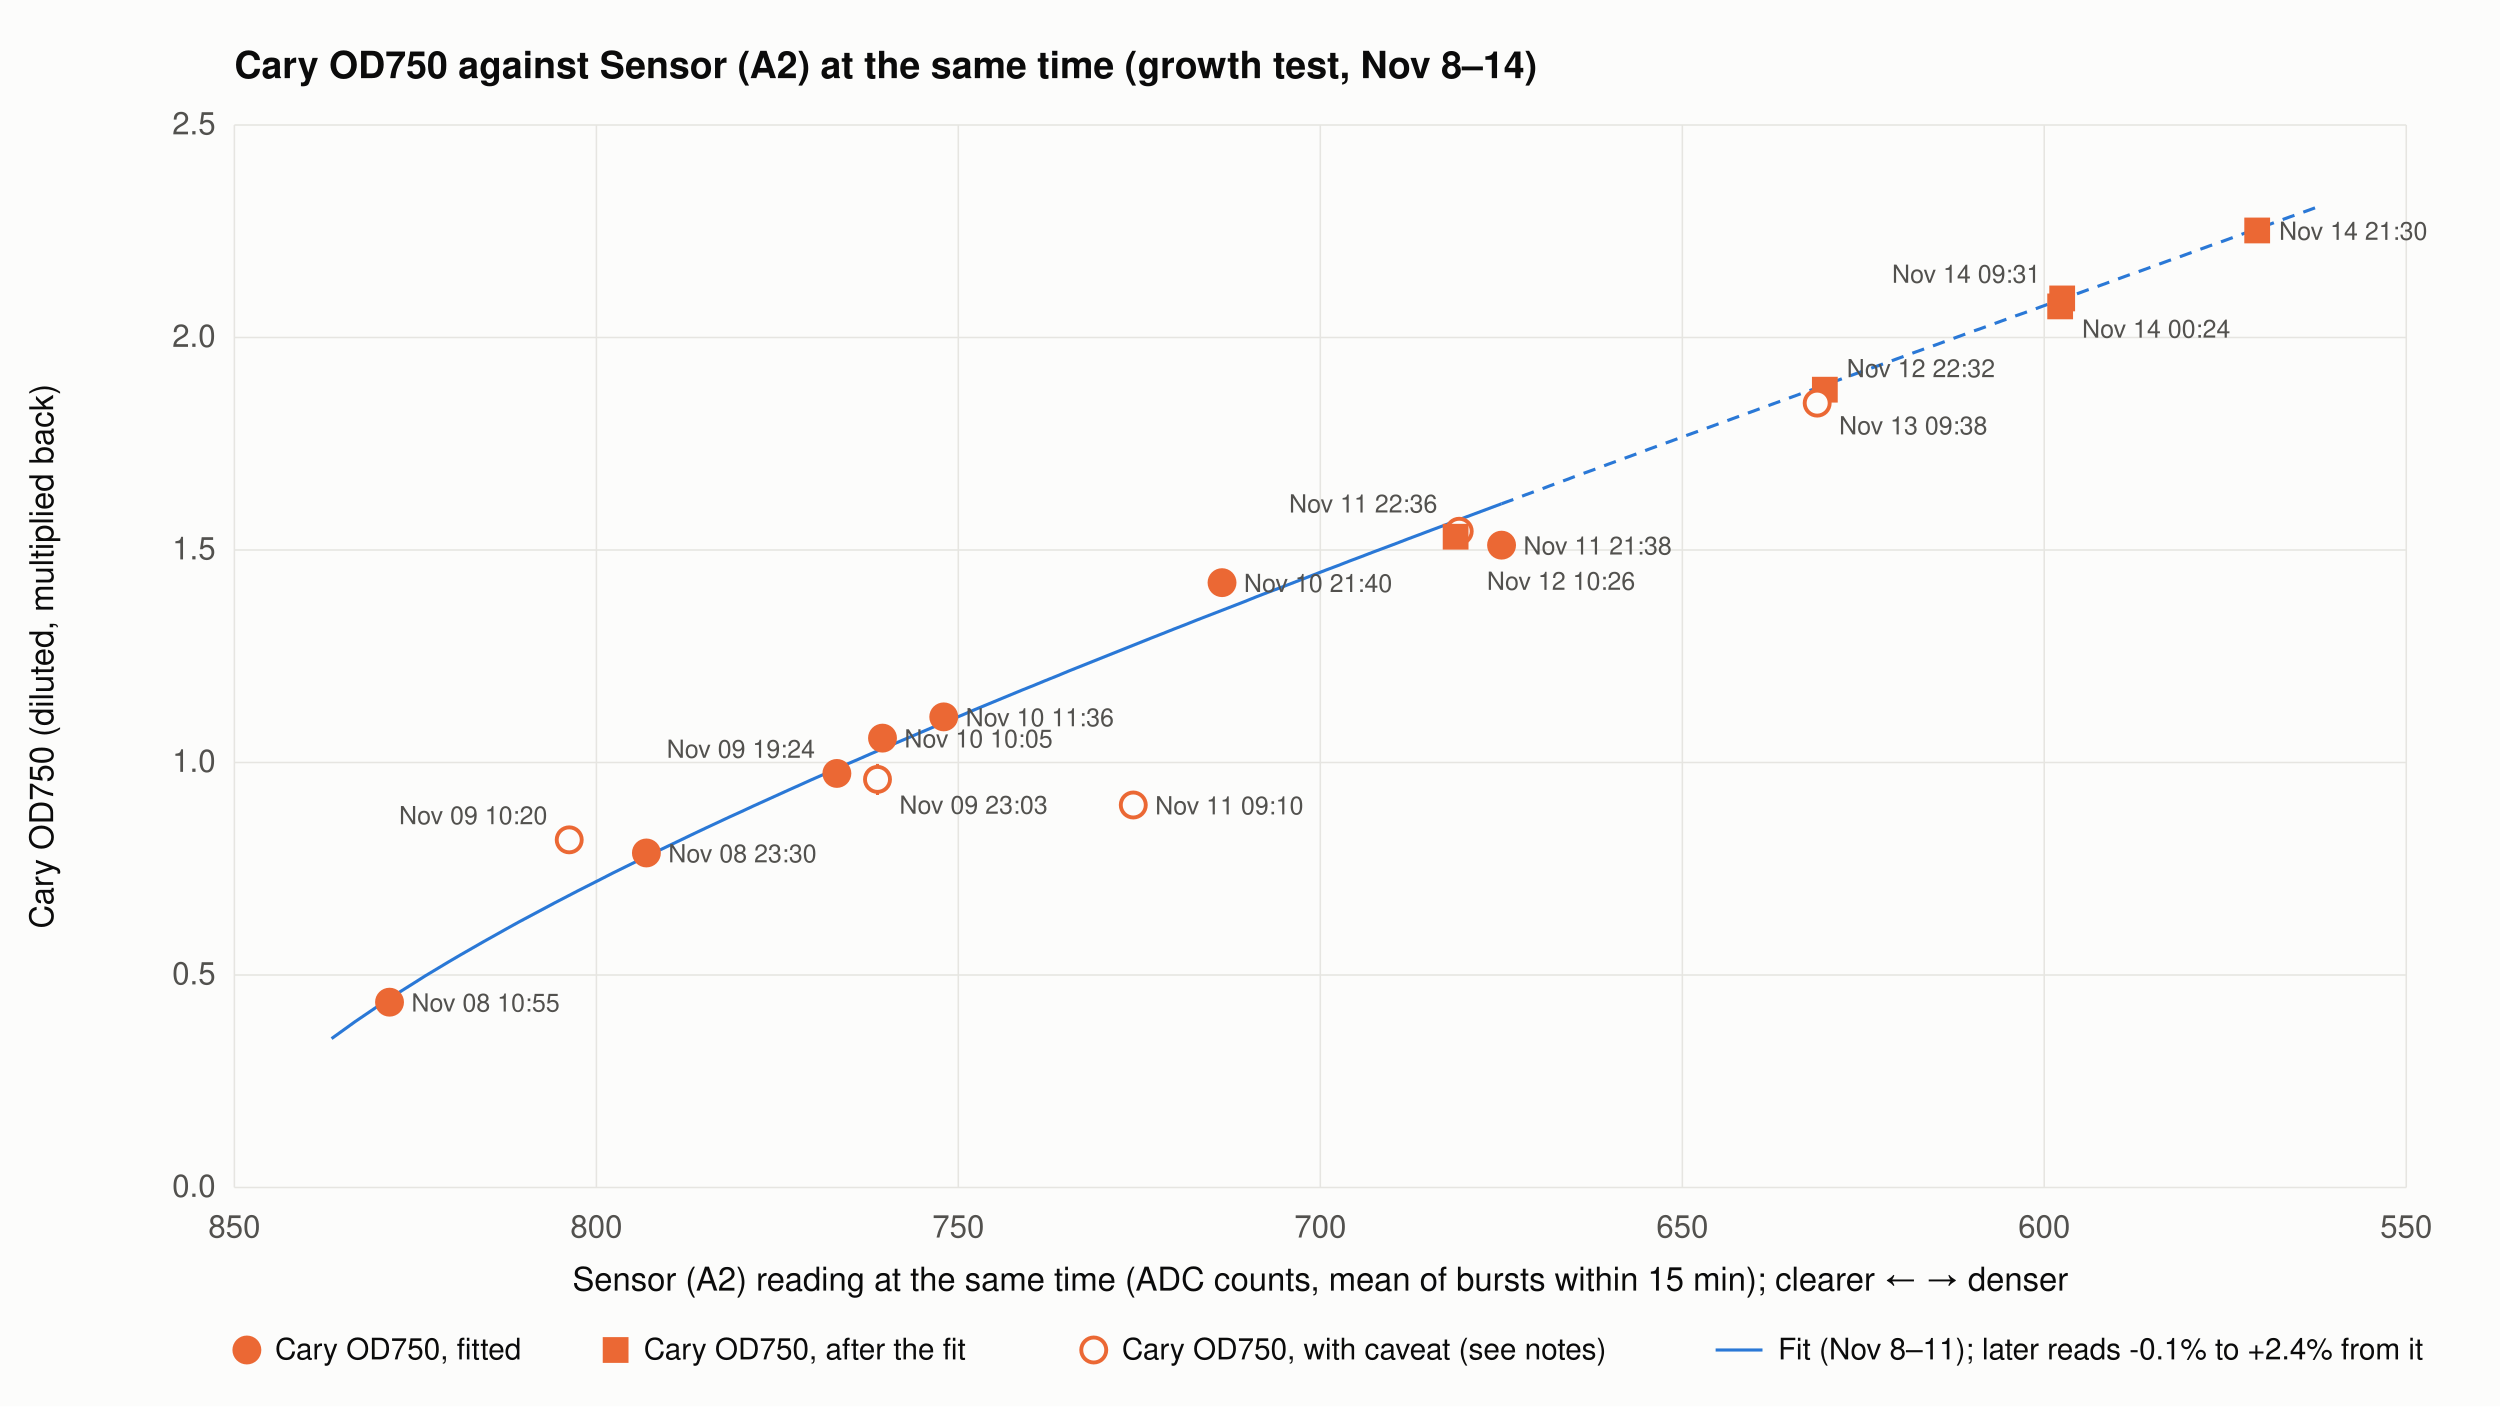
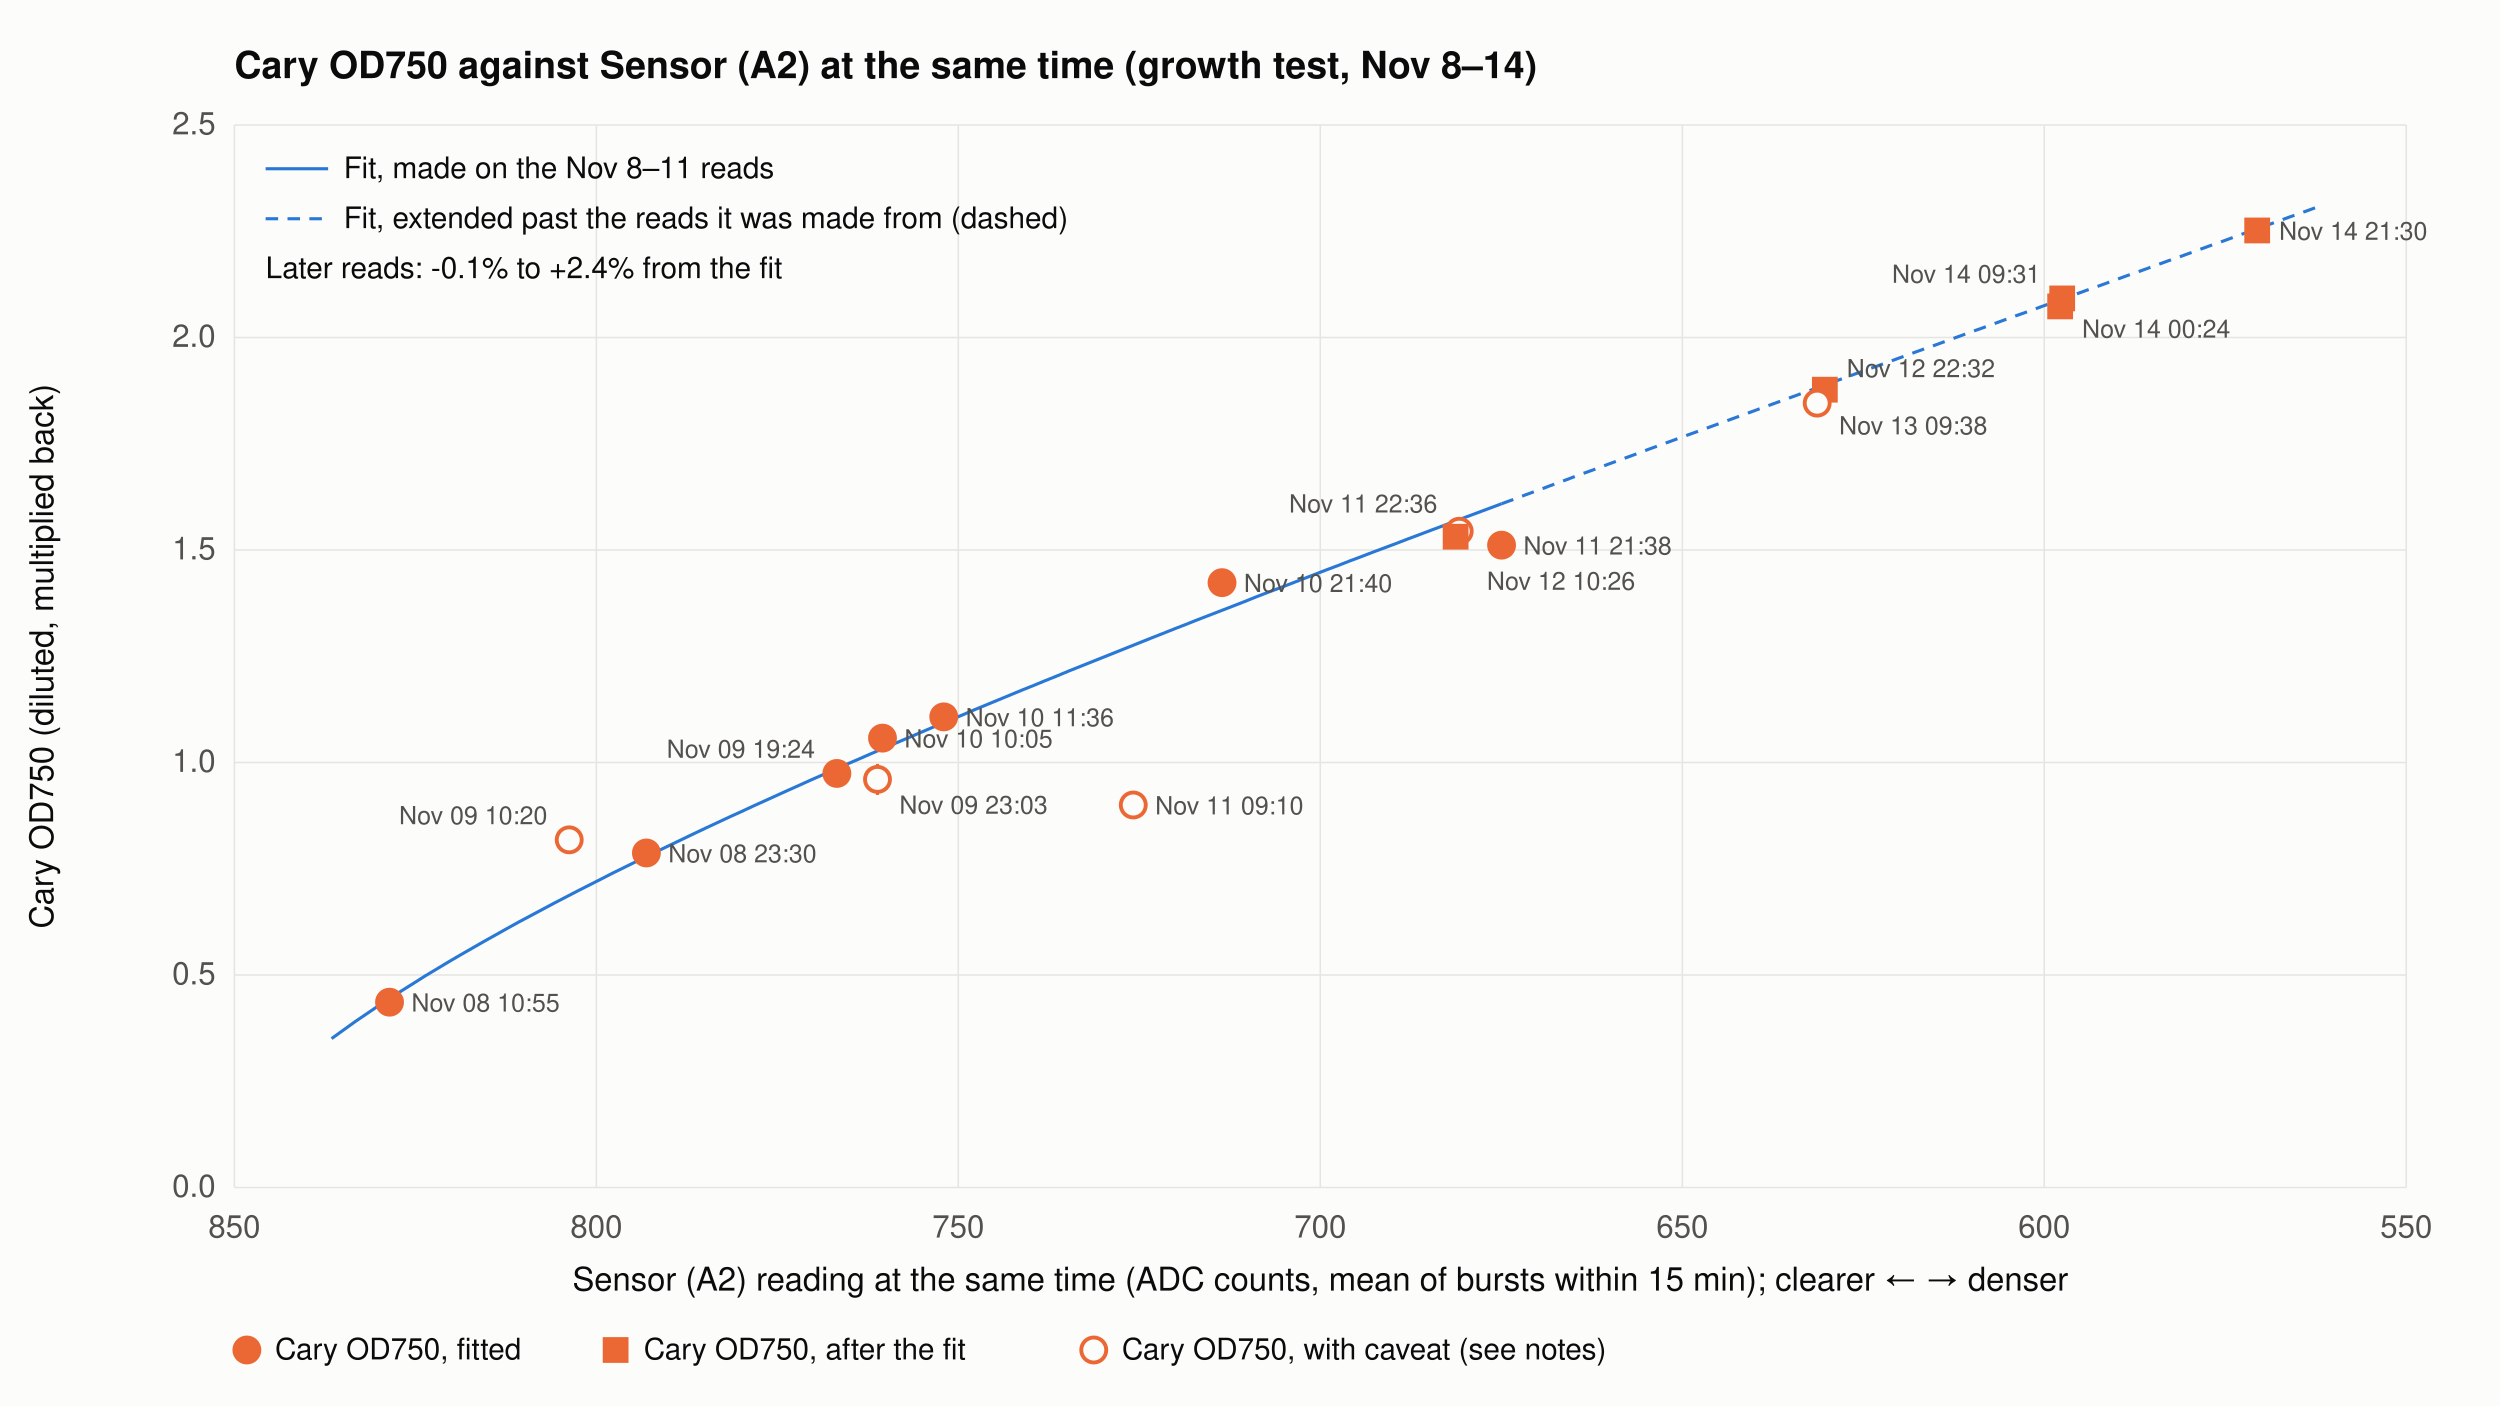
<svg xmlns="http://www.w3.org/2000/svg" width="1600" height="900" viewBox="0 0 1600 900" font-family="Helvetica, Arial, sans-serif">
  <rect width="1600" height="900" fill="#fcfcfb" />
  <line x1="150.0" x2="150.0" y1="80" y2="760" stroke="#e6e5e1" />
  <text x="150.0" y="792" font-size="20" fill="#52514e" text-anchor="middle">850</text>
  <line x1="381.7" x2="381.7" y1="80" y2="760" stroke="#e6e5e1" />
  <text x="381.7" y="792" font-size="20" fill="#52514e" text-anchor="middle">800</text>
  <line x1="613.3" x2="613.3" y1="80" y2="760" stroke="#e6e5e1" />
  <text x="613.3" y="792" font-size="20" fill="#52514e" text-anchor="middle">750</text>
  <line x1="845.0" x2="845.0" y1="80" y2="760" stroke="#e6e5e1" />
  <text x="845.0" y="792" font-size="20" fill="#52514e" text-anchor="middle">700</text>
  <line x1="1076.7" x2="1076.7" y1="80" y2="760" stroke="#e6e5e1" />
  <text x="1076.7" y="792" font-size="20" fill="#52514e" text-anchor="middle">650</text>
  <line x1="1308.3" x2="1308.3" y1="80" y2="760" stroke="#e6e5e1" />
  <text x="1308.3" y="792" font-size="20" fill="#52514e" text-anchor="middle">600</text>
  <line x1="1540.0" x2="1540.0" y1="80" y2="760" stroke="#e6e5e1" />
  <text x="1540.0" y="792" font-size="20" fill="#52514e" text-anchor="middle">550</text>
  <line x1="150" x2="1540" y1="760.0" y2="760.0" stroke="#e6e5e1" />
  <text x="138" y="766.0" font-size="20" fill="#52514e" text-anchor="end">0.0</text>
  <line x1="150" x2="1540" y1="624.0" y2="624.0" stroke="#e6e5e1" />
  <text x="138" y="630.0" font-size="20" fill="#52514e" text-anchor="end">0.5</text>
  <line x1="150" x2="1540" y1="488.0" y2="488.0" stroke="#e6e5e1" />
  <text x="138" y="494.0" font-size="20" fill="#52514e" text-anchor="end">1.0</text>
  <line x1="150" x2="1540" y1="352.0" y2="352.0" stroke="#e6e5e1" />
  <text x="138" y="358.0" font-size="20" fill="#52514e" text-anchor="end">1.5</text>
  <line x1="150" x2="1540" y1="216.0" y2="216.0" stroke="#e6e5e1" />
  <text x="138" y="222.0" font-size="20" fill="#52514e" text-anchor="end">2.0</text>
  <line x1="150" x2="1540" y1="80.0" y2="80.0" stroke="#e6e5e1" />
  <text x="138" y="86.0" font-size="20" fill="#52514e" text-anchor="end">2.5</text>
  <polyline points="212.2,664.7 219.7,659.3 227.2,653.9 234.7,648.8 242.2,643.7 249.7,638.8 257.2,634.0 264.7,629.3 272.1,624.6 279.6,620.1 287.1,615.6 294.6,611.2 302.1,606.9 309.6,602.6 317.1,598.4 324.6,594.2 332.0,590.1 339.5,586.1 347.0,582.1 354.5,578.1 362.0,574.2 369.5,570.3 377.0,566.5 384.5,562.7 391.9,558.9 399.4,555.2 406.9,551.5 414.4,547.8 421.9,544.2 429.4,540.6 436.9,537.0 444.4,533.4 451.8,529.9 459.3,526.4 466.8,522.9 474.3,519.5 481.8,516.0 489.3,512.6 496.8,509.2 504.3,505.8 511.7,502.5 519.2,499.1 526.7,495.8 534.2,492.5 541.7,489.2 549.2,486.0 556.7,482.7 564.1,479.5 571.6,476.3 579.1,473.1 586.6,469.9 594.1,466.7 601.6,463.5 609.1,460.4 616.6,457.3 624.0,454.1 631.5,451.0 639.0,447.9 646.5,444.8 654.0,441.7 661.5,438.7 669.0,435.6 676.5,432.6 683.9,429.5 691.4,426.5 698.9,423.5 706.4,420.5 713.9,417.5 721.4,414.5 728.9,411.5 736.4,408.5 743.8,405.6 751.3,402.6 758.8,399.7 766.3,396.7 773.8,393.8 781.3,390.9 788.8,388.0 796.3,385.1 803.7,382.1 811.2,379.2 818.7,376.4 826.2,373.5 833.7,370.6 841.2,367.7 848.7,364.8 856.2,362.0 863.6,359.1 871.1,356.3 878.6,353.4 886.1,350.6 893.6,347.8 901.1,344.9 908.6,342.1 916.0,339.3 923.5,336.5 931.0,333.7 938.5,330.8 946.0,328.0 953.5,325.2 961.0,322.4" fill="none" stroke="#2a78d6" stroke-width="2" />
  <polyline points="961.0,322.4 966.2,320.5 971.4,318.6 976.6,316.6 981.8,314.7 987.0,312.8 992.2,310.8 997.4,308.9 1002.6,307.0 1007.8,305.0 1013.0,303.1 1018.3,301.2 1023.5,299.3 1028.7,297.3 1033.9,295.4 1039.1,293.5 1044.3,291.6 1049.5,289.7 1054.7,287.7 1059.9,285.8 1065.1,283.9 1070.3,282.0 1075.5,280.1 1080.7,278.2 1086.0,276.3 1091.2,274.4 1096.4,272.5 1101.6,270.6 1106.8,268.7 1112.0,266.8 1117.2,264.9 1122.4,263.0 1127.6,261.1 1132.8,259.2 1138.0,257.3 1143.2,255.4 1148.4,253.5 1153.6,251.6 1158.9,249.7 1164.1,247.8 1169.3,245.9 1174.5,244.0 1179.7,242.1 1184.9,240.2 1190.1,238.3 1195.3,236.4 1200.5,234.6 1205.7,232.7 1210.9,230.8 1216.1,228.9 1221.3,227.0 1226.5,225.1 1231.8,223.2 1237.0,221.4 1242.2,219.5 1247.4,217.6 1252.6,215.7 1257.8,213.8 1263.0,211.9 1268.2,210.1 1273.4,208.2 1278.6,206.3 1283.8,204.4 1289.0,202.5 1294.2,200.7 1299.5,198.8 1304.7,196.9 1309.9,195.0 1315.1,193.1 1320.3,191.3 1325.5,189.4 1330.7,187.5 1335.9,185.6 1341.1,183.8 1346.3,181.9 1351.5,180.0 1356.7,178.1 1361.9,176.2 1367.1,174.4 1372.4,172.5 1377.6,170.6 1382.8,168.7 1388.0,166.8 1393.2,165.0 1398.4,163.1 1403.6,161.2 1408.8,159.3 1414.0,157.4 1419.2,155.6 1424.4,153.7 1429.6,151.8 1434.8,149.9 1440.1,148.0 1445.3,146.2 1450.5,144.3 1455.7,142.4 1460.9,140.5 1466.1,138.6 1471.3,136.8 1476.5,134.9 1481.7,133.0" fill="none" stroke="#2a78d6" stroke-width="2" stroke-dasharray="8 6" />
  <line x1="249.3" x2="249.3" y1="641.8" y2="641.0" stroke="#eb6834" stroke-width="2" />
  <circle cx="249.3" cy="641.4" r="8" fill="#eb6834" stroke="#eb6834" stroke-width="2.5" />
  <text x="263.3" y="647.4" font-size="16" fill="#52514e" text-anchor="start">Nov 08 10:55</text>
  <line x1="413.7" x2="413.7" y1="547.2" y2="544.5" stroke="#eb6834" stroke-width="2" />
  <circle cx="413.7" cy="545.9" r="8" fill="#eb6834" stroke="#eb6834" stroke-width="2.5" />
  <text x="427.7" y="551.9" font-size="16" fill="#52514e" text-anchor="start">Nov 08 23:30</text>
  <line x1="364.3" x2="364.3" y1="542.2" y2="530.0" stroke="#eb6834" stroke-width="2" />
  <circle cx="364.3" cy="537.5" r="8" fill="#fcfcfb" stroke="#eb6834" stroke-width="2.5" />
  <text x="350.3" y="527.5" font-size="16" fill="#52514e" text-anchor="end">Nov 09 10:20</text>
  <line x1="535.6" x2="535.6" y1="496.7" y2="493.4" stroke="#eb6834" stroke-width="2" />
  <circle cx="535.6" cy="495.0" r="8" fill="#eb6834" stroke="#eb6834" stroke-width="2.5" />
  <text x="521.6" y="485.0" font-size="16" fill="#52514e" text-anchor="end">Nov 09 19:24</text>
  <line x1="561.6" x2="561.6" y1="508.8" y2="488.9" stroke="#eb6834" stroke-width="2" />
  <circle cx="561.6" cy="498.8" r="8" fill="#fcfcfb" stroke="#eb6834" stroke-width="2.5" />
  <text x="575.6" y="520.8" font-size="16" fill="#52514e" text-anchor="start">Nov 09 23:03</text>
  <line x1="564.8" x2="564.8" y1="474.3" y2="470.6" stroke="#eb6834" stroke-width="2" />
  <circle cx="564.8" cy="472.4" r="8" fill="#eb6834" stroke="#eb6834" stroke-width="2.5" />
  <text x="578.8" y="478.4" font-size="16" fill="#52514e" text-anchor="start">Nov 10 10:05</text>
  <line x1="604.0" x2="604.0" y1="459.2" y2="458.4" stroke="#eb6834" stroke-width="2" />
  <circle cx="604.0" cy="458.8" r="8" fill="#eb6834" stroke="#eb6834" stroke-width="2.5" />
  <text x="618.0" y="464.8" font-size="16" fill="#52514e" text-anchor="start">Nov 10 11:36</text>
  <line x1="782.1" x2="782.1" y1="377.7" y2="368.0" stroke="#eb6834" stroke-width="2" />
  <circle cx="782.1" cy="372.9" r="8" fill="#eb6834" stroke="#eb6834" stroke-width="2.5" />
  <text x="796.1" y="378.9" font-size="16" fill="#52514e" text-anchor="start">Nov 10 21:40</text>
  <line x1="725.3" x2="725.3" y1="516.7" y2="513.7" stroke="#eb6834" stroke-width="2" />
  <circle cx="725.3" cy="515.2" r="8" fill="#fcfcfb" stroke="#eb6834" stroke-width="2.5" />
  <text x="739.3" y="521.2" font-size="16" fill="#52514e" text-anchor="start">Nov 11 09:10</text>
  <line x1="961.0" x2="961.0" y1="350.7" y2="347.4" stroke="#eb6834" stroke-width="2" />
  <circle cx="961.0" cy="348.9" r="8" fill="#eb6834" stroke="#eb6834" stroke-width="2.5" />
  <text x="975.0" y="354.9" font-size="16" fill="#52514e" text-anchor="start">Nov 11 21:38</text>
  <line x1="933.9" x2="933.9" y1="343.7" y2="336.0" stroke="#eb6834" stroke-width="2" />
  <circle cx="933.9" cy="340.0" r="8" fill="#fcfcfb" stroke="#eb6834" stroke-width="2.5" />
  <text x="919.9" y="328.0" font-size="16" fill="#52514e" text-anchor="end">Nov 11 22:36</text>
  <line x1="931.6" x2="931.6" y1="345.8" y2="341.2" stroke="#eb6834" stroke-width="2" />
  <rect x="924.6" y="336.5" width="14" height="14" fill="#eb6834" stroke="#eb6834" stroke-width="2.5" />
  <text x="951.6" y="377.5" font-size="16" fill="#52514e" text-anchor="start">Nov 12 10:26</text>
  <line x1="1167.9" x2="1167.9" y1="250.3" y2="248.6" stroke="#eb6834" stroke-width="2" />
  <rect x="1160.9" y="242.4" width="14" height="14" fill="#eb6834" stroke="#eb6834" stroke-width="2.5" />
  <text x="1181.9" y="241.4" font-size="16" fill="#52514e" text-anchor="start">Nov 12 22:32</text>
  <line x1="1163.0" x2="1163.0" y1="259.6" y2="256.4" stroke="#eb6834" stroke-width="2" />
  <circle cx="1163.0" cy="258.0" r="8" fill="#fcfcfb" stroke="#eb6834" stroke-width="2.5" />
  <text x="1177.0" y="278.0" font-size="16" fill="#52514e" text-anchor="start">Nov 13 09:38</text>
  <line x1="1318.5" x2="1318.5" y1="197.9" y2="194.2" stroke="#eb6834" stroke-width="2" />
  <rect x="1311.5" y="189.1" width="14" height="14" fill="#eb6834" stroke="#eb6834" stroke-width="2.5" />
  <text x="1332.5" y="216.1" font-size="16" fill="#52514e" text-anchor="start">Nov 14 00:24</text>
  <line x1="1319.8" x2="1319.8" y1="191.0" y2="191.0" stroke="#eb6834" stroke-width="2" />
  <rect x="1312.8" y="184.0" width="14" height="14" fill="#eb6834" stroke="#eb6834" stroke-width="2.5" />
  <text x="1305.8" y="181.0" font-size="16" fill="#52514e" text-anchor="end">Nov 14 09:31</text>
  <line x1="1444.6" x2="1444.6" y1="147.5" y2="147.5" stroke="#eb6834" stroke-width="2" />
  <rect x="1437.6" y="140.5" width="14" height="14" fill="#eb6834" stroke="#eb6834" stroke-width="2.5" />
  <text x="1458.6" y="153.5" font-size="16" fill="#52514e" text-anchor="start">Nov 14 21:30</text>
  <text x="150" y="50" font-size="24" font-weight="bold" fill="#0b0b0b">Cary OD750 against Sensor (A2) at the same time (growth test, Nov 8–14)</text>
  <text x="34" y="420.0" font-size="21" fill="#0b0b0b" text-anchor="middle" transform="rotate(-90 34 420.0)">Cary OD750 (diluted, multiplied back)</text>
  <text x="845.0" y="826" font-size="21" fill="#0b0b0b" text-anchor="middle">Sensor (A2) reading at the same time (ADC counts, mean of bursts within 15 min); clearer ← → denser</text>
  <circle cx="158" cy="864" r="8" fill="#eb6834" stroke="#eb6834" stroke-width="2.5" />
  <text x="176" y="870" font-size="19" fill="#0b0b0b">Cary OD750, fitted</text>
  <rect x="387" y="857" width="14" height="14" fill="#eb6834" stroke="#eb6834" stroke-width="2.5" />
  <text x="412" y="870" font-size="19" fill="#0b0b0b">Cary OD750, after the fit</text>
  <circle cx="700" cy="864" r="8" fill="#fcfcfb" stroke="#eb6834" stroke-width="2.5" />
  <text x="718" y="870" font-size="19" fill="#0b0b0b">Cary OD750, with caveat (see notes)</text>
-   <line x1="1098" x2="1128" y1="864" y2="864" stroke="#2a78d6" stroke-width="2" />
-   <text x="1138" y="870" font-size="19" fill="#0b0b0b">Fit (Nov 8–11); later reads -0.1% to +2.4% from it</text>
+   <line x1="170" x2="210" y1="108" y2="108" stroke="#2a78d6" stroke-width="2" />
+   <text x="220" y="114" font-size="19" fill="#0b0b0b">Fit, made on the Nov 8–11 reads</text>
+   <line x1="170" x2="210" y1="140" y2="140" stroke="#2a78d6" stroke-width="2" stroke-dasharray="8 6" />
+   <text x="220" y="146" font-size="19" fill="#0b0b0b">Fit, extended past the reads it was made from (dashed)</text>
+   <text x="170" y="178" font-size="19" fill="#0b0b0b">Later reads: -0.1% to +2.4% from the fit</text>
</svg>
